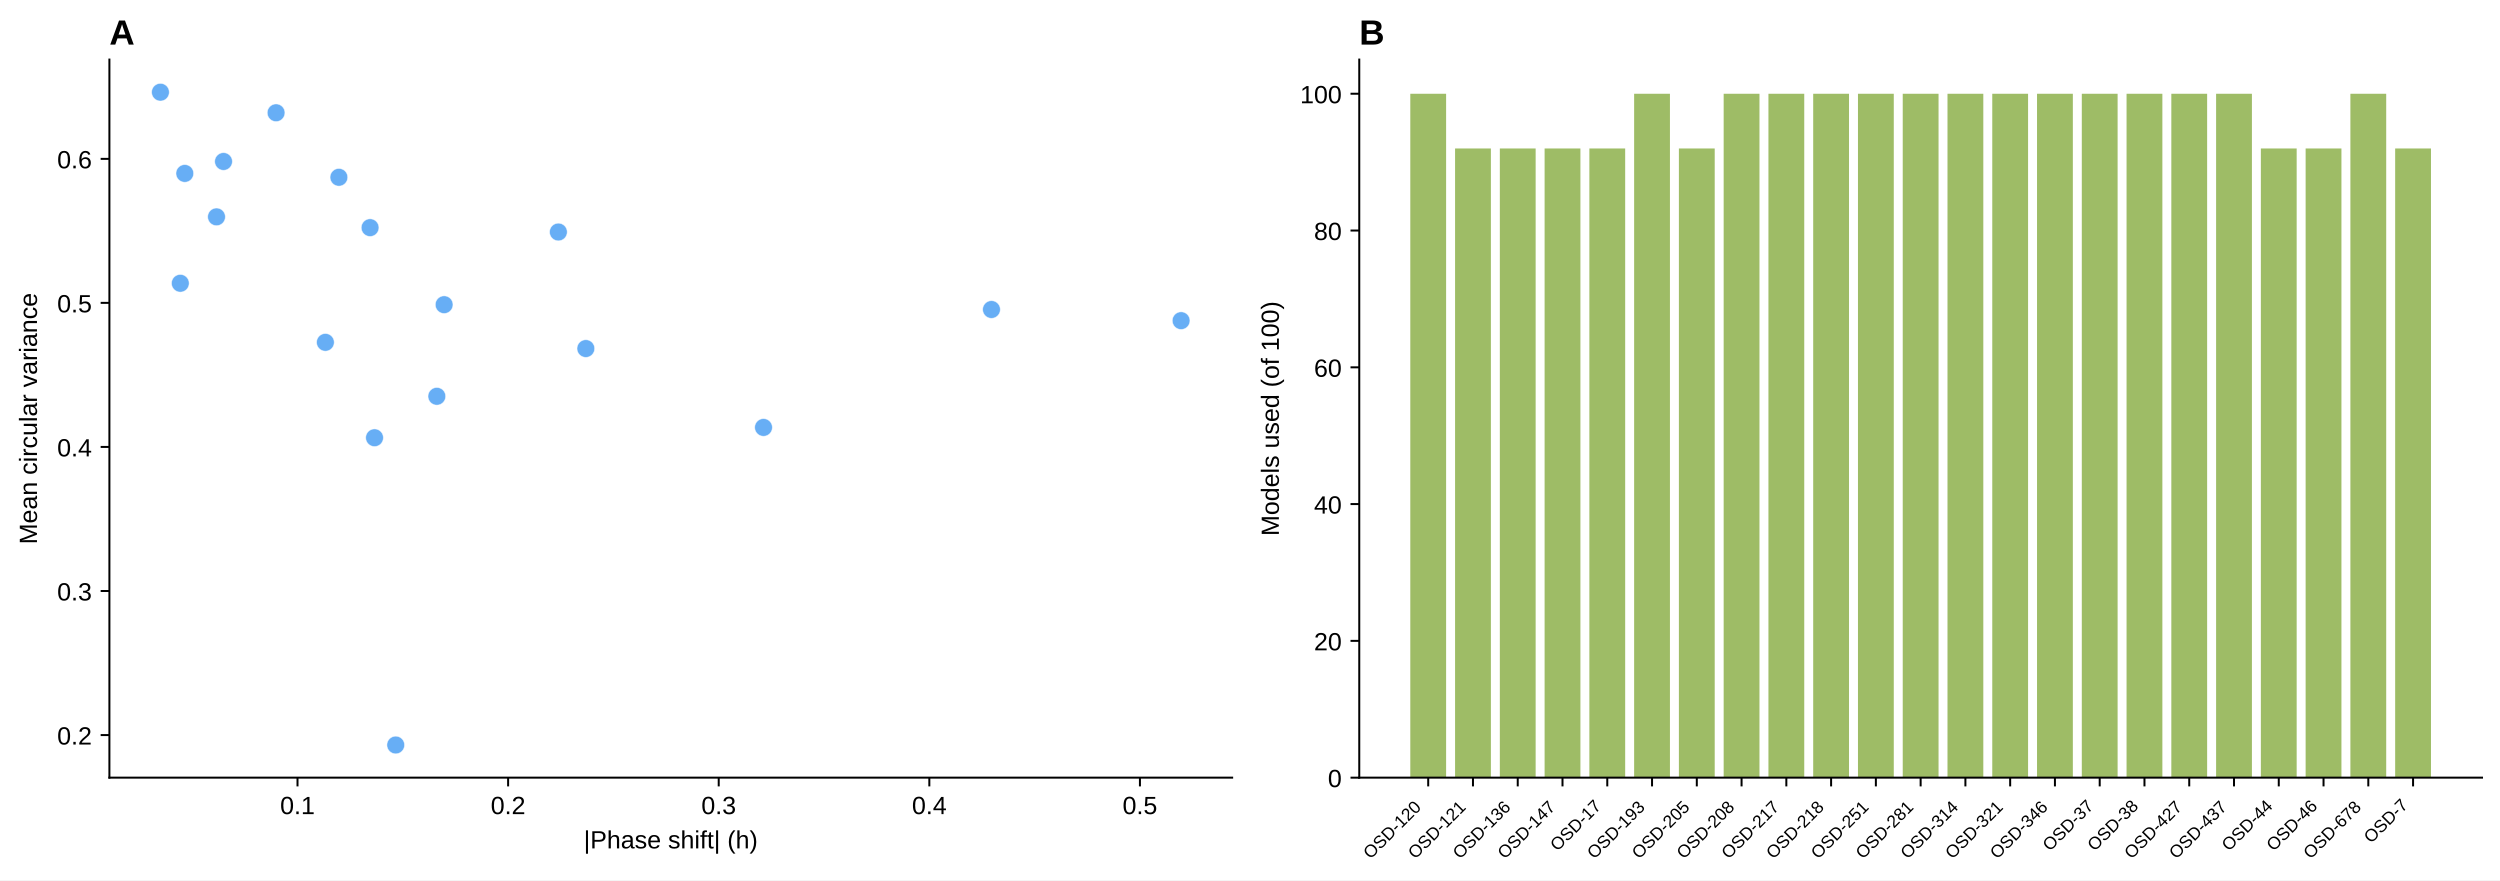
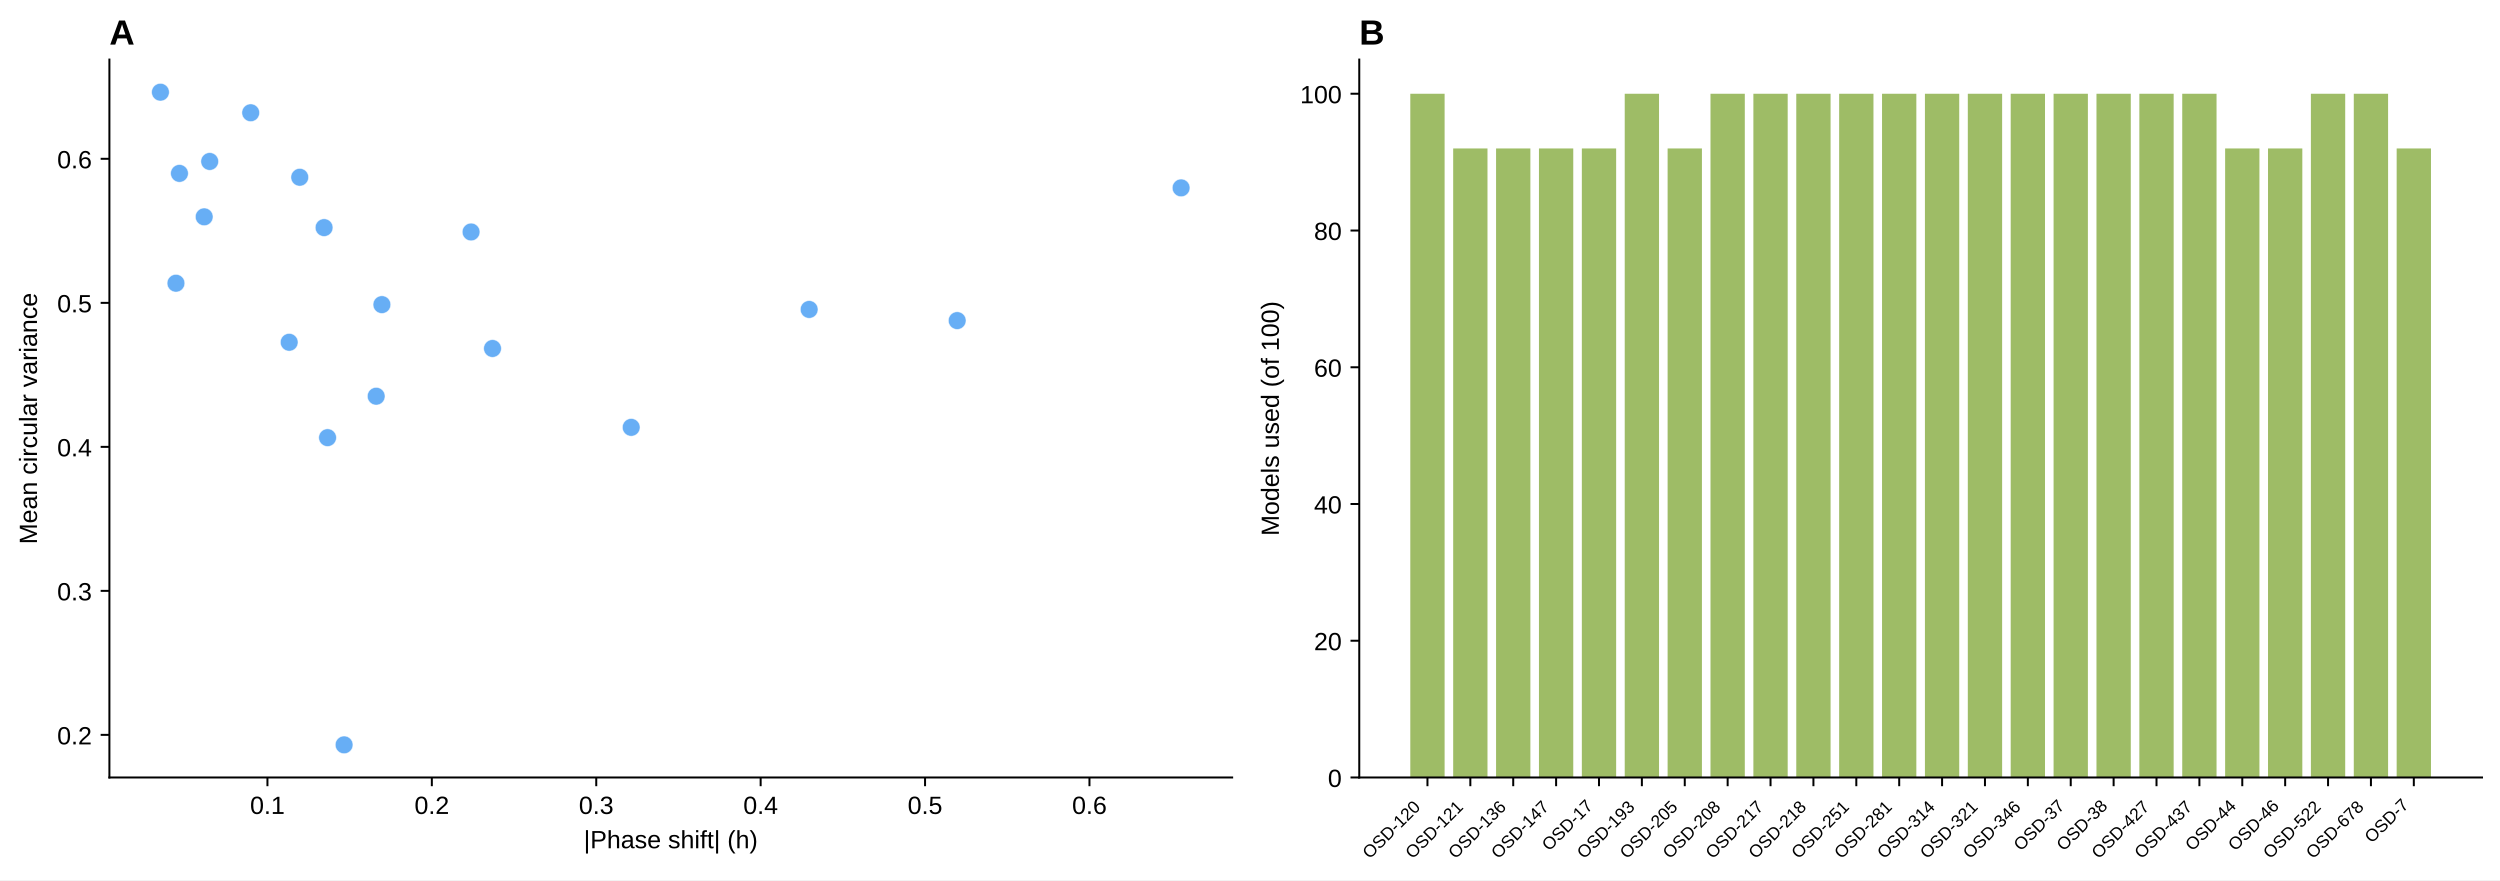
- <svg xmlns="http://www.w3.org/2000/svg" xmlns:xlink="http://www.w3.org/1999/xlink" width="1000.461pt" height="352.274pt" viewBox="0 0 1000.461 352.274" version="1.1">
+ <svg xmlns="http://www.w3.org/2000/svg" xmlns:xlink="http://www.w3.org/1999/xlink" width="1000.461pt" height="352.21pt" viewBox="0 0 1000.461 352.21" version="1.1">
  <defs>
    <style type="text/css">*{stroke-linejoin: round; stroke-linecap: butt}</style>
  </defs>
  <g id="figure_1">
    <g id="patch_1">
-       <path d="M 0 352.274  L 1000.461 352.274  L 1000.461 0  L 0 0  z " style="fill: #ffffff" />
+       <path d="M 0 352.21  L 1000.461 352.21  L 1000.461 0  L 0 0  z " style="fill: #ffffff" />
    </g>
    <g id="axes_1">
      <g id="patch_2">
-         <path d="M 43.781 311.2  L 493.086 311.2  L 493.086 23.838  L 43.781 23.838  z " style="fill: #ffffff" />
+         <path d="M 43.781 311.136  L 493.086 311.136  L 493.086 23.838  L 43.781 23.838  z " style="fill: #ffffff" />
      </g>
      <g id="PathCollection_1">
        <defs>
-           <path id="md7b1a65af0" d="M 0 3.536  C 0.938 3.536 1.837 3.163 2.5 2.5  C 3.163 1.837 3.536 0.938 3.536 0  C 3.536 -0.938 3.163 -1.837 2.5 -2.5  C 1.837 -3.163 0.938 -3.536 0 -3.536  C -0.938 -3.536 -1.837 -3.163 -2.5 -2.5  C -3.163 -1.837 -3.536 -0.938 -3.536 0  C -3.536 0.938 -3.163 1.837 -2.5 2.5  C -1.837 3.163 -0.938 3.536 0 3.536  z " style="stroke: #ffffff; stroke-opacity: 0.6; stroke-width: 0.3" />
+           <path id="me33149ddaf" d="M 0 3.536  C 0.938 3.536 1.837 3.163 2.5 2.5  C 3.163 1.837 3.536 0.938 3.536 0  C 3.536 -0.938 3.163 -1.837 2.5 -2.5  C 1.837 -3.163 0.938 -3.536 0 -3.536  C -0.938 -3.536 -1.837 -3.163 -2.5 -2.5  C -3.163 -1.837 -3.536 -0.938 -3.536 0  C -3.536 0.938 -3.163 1.837 -2.5 2.5  C -1.837 3.163 -0.938 3.536 0 3.536  z " style="stroke: #ffffff; stroke-opacity: 0.6; stroke-width: 0.3" />
        </defs>
-         <g clip-path="url(#p234e547ebf)">
-           <use xlink:href="#md7b1a65af0" x="148.101" y="91.098" style="fill: #0279ee; fill-opacity: 0.6; stroke: #ffffff; stroke-opacity: 0.6; stroke-width: 0.3" />
-           <use xlink:href="#md7b1a65af0" x="135.617" y="70.952" style="fill: #0279ee; fill-opacity: 0.6; stroke: #ffffff; stroke-opacity: 0.6; stroke-width: 0.3" />
-           <use xlink:href="#md7b1a65af0" x="89.455" y="64.622" style="fill: #0279ee; fill-opacity: 0.6; stroke: #ffffff; stroke-opacity: 0.6; stroke-width: 0.3" />
-           <use xlink:href="#md7b1a65af0" x="86.643" y="86.782" style="fill: #0279ee; fill-opacity: 0.6; stroke: #ffffff; stroke-opacity: 0.6; stroke-width: 0.3" />
-           <use xlink:href="#md7b1a65af0" x="234.442" y="139.486" style="fill: #0279ee; fill-opacity: 0.6; stroke: #ffffff; stroke-opacity: 0.6; stroke-width: 0.3" />
-           <use xlink:href="#md7b1a65af0" x="73.953" y="69.401" style="fill: #0279ee; fill-opacity: 0.6; stroke: #ffffff; stroke-opacity: 0.6; stroke-width: 0.3" />
-           <use xlink:href="#md7b1a65af0" x="305.549" y="171.054" style="fill: #0279ee; fill-opacity: 0.6; stroke: #ffffff; stroke-opacity: 0.6; stroke-width: 0.3" />
-           <use xlink:href="#md7b1a65af0" x="130.216" y="137.002" style="fill: #0279ee; fill-opacity: 0.6; stroke: #ffffff; stroke-opacity: 0.6; stroke-width: 0.3" />
-           <use xlink:href="#md7b1a65af0" x="177.739" y="121.926" style="fill: #0279ee; fill-opacity: 0.6; stroke: #ffffff; stroke-opacity: 0.6; stroke-width: 0.3" />
-           <use xlink:href="#md7b1a65af0" x="149.881" y="175.172" style="fill: #0279ee; fill-opacity: 0.6; stroke: #ffffff; stroke-opacity: 0.6; stroke-width: 0.3" />
-           <use xlink:href="#md7b1a65af0" x="396.775" y="123.859" style="fill: #0279ee; fill-opacity: 0.6; stroke: #ffffff; stroke-opacity: 0.6; stroke-width: 0.3" />
-           <use xlink:href="#md7b1a65af0" x="72.16" y="113.364" style="fill: #0279ee; fill-opacity: 0.6; stroke: #ffffff; stroke-opacity: 0.6; stroke-width: 0.3" />
-           <use xlink:href="#md7b1a65af0" x="472.663" y="128.32" style="fill: #0279ee; fill-opacity: 0.6; stroke: #ffffff; stroke-opacity: 0.6; stroke-width: 0.3" />
-           <use xlink:href="#md7b1a65af0" x="174.813" y="158.595" style="fill: #0279ee; fill-opacity: 0.6; stroke: #ffffff; stroke-opacity: 0.6; stroke-width: 0.3" />
-           <use xlink:href="#md7b1a65af0" x="158.364" y="298.138" style="fill: #0279ee; fill-opacity: 0.6; stroke: #ffffff; stroke-opacity: 0.6; stroke-width: 0.3" />
-           <use xlink:href="#md7b1a65af0" x="64.204" y="36.9" style="fill: #0279ee; fill-opacity: 0.6; stroke: #ffffff; stroke-opacity: 0.6; stroke-width: 0.3" />
-           <use xlink:href="#md7b1a65af0" x="223.454" y="92.847" style="fill: #0279ee; fill-opacity: 0.6; stroke: #ffffff; stroke-opacity: 0.6; stroke-width: 0.3" />
-           <use xlink:href="#md7b1a65af0" x="110.483" y="45.127" style="fill: #0279ee; fill-opacity: 0.6; stroke: #ffffff; stroke-opacity: 0.6; stroke-width: 0.3" />
+         <g clip-path="url(#pa01153c46f)">
+           <use xlink:href="#me33149ddaf" x="129.696" y="91.084" style="fill: #0279ee; fill-opacity: 0.6; stroke: #ffffff; stroke-opacity: 0.6; stroke-width: 0.3" />
+           <use xlink:href="#me33149ddaf" x="119.951" y="70.942" style="fill: #0279ee; fill-opacity: 0.6; stroke: #ffffff; stroke-opacity: 0.6; stroke-width: 0.3" />
+           <use xlink:href="#me33149ddaf" x="83.915" y="64.613" style="fill: #0279ee; fill-opacity: 0.6; stroke: #ffffff; stroke-opacity: 0.6; stroke-width: 0.3" />
+           <use xlink:href="#me33149ddaf" x="81.721" y="86.768" style="fill: #0279ee; fill-opacity: 0.6; stroke: #ffffff; stroke-opacity: 0.6; stroke-width: 0.3" />
+           <use xlink:href="#me33149ddaf" x="197.096" y="139.46" style="fill: #0279ee; fill-opacity: 0.6; stroke: #ffffff; stroke-opacity: 0.6; stroke-width: 0.3" />
+           <use xlink:href="#me33149ddaf" x="71.815" y="69.391" style="fill: #0279ee; fill-opacity: 0.6; stroke: #ffffff; stroke-opacity: 0.6; stroke-width: 0.3" />
+           <use xlink:href="#me33149ddaf" x="252.604" y="171.022" style="fill: #0279ee; fill-opacity: 0.6; stroke: #ffffff; stroke-opacity: 0.6; stroke-width: 0.3" />
+           <use xlink:href="#me33149ddaf" x="115.734" y="136.977" style="fill: #0279ee; fill-opacity: 0.6; stroke: #ffffff; stroke-opacity: 0.6; stroke-width: 0.3" />
+           <use xlink:href="#me33149ddaf" x="152.832" y="121.904" style="fill: #0279ee; fill-opacity: 0.6; stroke: #ffffff; stroke-opacity: 0.6; stroke-width: 0.3" />
+           <use xlink:href="#me33149ddaf" x="131.085" y="175.138" style="fill: #0279ee; fill-opacity: 0.6; stroke: #ffffff; stroke-opacity: 0.6; stroke-width: 0.3" />
+           <use xlink:href="#me33149ddaf" x="323.816" y="123.837" style="fill: #0279ee; fill-opacity: 0.6; stroke: #ffffff; stroke-opacity: 0.6; stroke-width: 0.3" />
+           <use xlink:href="#me33149ddaf" x="70.415" y="113.344" style="fill: #0279ee; fill-opacity: 0.6; stroke: #ffffff; stroke-opacity: 0.6; stroke-width: 0.3" />
+           <use xlink:href="#me33149ddaf" x="383.056" y="128.296" style="fill: #0279ee; fill-opacity: 0.6; stroke: #ffffff; stroke-opacity: 0.6; stroke-width: 0.3" />
+           <use xlink:href="#me33149ddaf" x="150.548" y="158.565" style="fill: #0279ee; fill-opacity: 0.6; stroke: #ffffff; stroke-opacity: 0.6; stroke-width: 0.3" />
+           <use xlink:href="#me33149ddaf" x="137.708" y="298.077" style="fill: #0279ee; fill-opacity: 0.6; stroke: #ffffff; stroke-opacity: 0.6; stroke-width: 0.3" />
+           <use xlink:href="#me33149ddaf" x="64.204" y="36.897" style="fill: #0279ee; fill-opacity: 0.6; stroke: #ffffff; stroke-opacity: 0.6; stroke-width: 0.3" />
+           <use xlink:href="#me33149ddaf" x="472.663" y="75.184" style="fill: #0279ee; fill-opacity: 0.6; stroke: #ffffff; stroke-opacity: 0.6; stroke-width: 0.3" />
+           <use xlink:href="#me33149ddaf" x="188.518" y="92.832" style="fill: #0279ee; fill-opacity: 0.6; stroke: #ffffff; stroke-opacity: 0.6; stroke-width: 0.3" />
+           <use xlink:href="#me33149ddaf" x="100.331" y="45.122" style="fill: #0279ee; fill-opacity: 0.6; stroke: #ffffff; stroke-opacity: 0.6; stroke-width: 0.3" />
        </g>
      </g>
      <g id="matplotlib.axis_1">
        <g id="xtick_1">
          <g id="line2d_1">
            <defs>
-               <path id="m887df6a118" d="M 0 0  L 0 3.5  " style="stroke: #000000; stroke-width: 0.8" />
+               <path id="m8ea38cbdc1" d="M 0 0  L 0 3.5  " style="stroke: #000000; stroke-width: 0.8" />
            </defs>
            <g>
-               <use xlink:href="#m887df6a118" x="119.058" y="311.2" style="stroke: #000000; stroke-width: 0.8" />
+               <use xlink:href="#m8ea38cbdc1" x="107.024" y="311.136" style="stroke: #000000; stroke-width: 0.8" />
            </g>
          </g>
          <g id="text_1">
-             <text style="font: 10px 'Liberation Sans', 'Arimo', 'DejaVu Sans'; text-anchor: middle" x="119.058" y="325.798" transform="rotate(-0 119.0582 325.7985)">0.1</text>
+             <text style="font: 10px 'Liberation Sans', 'Arimo', 'DejaVu Sans'; text-anchor: middle" x="107.024" y="325.735" transform="rotate(-0 107.0244 325.7349)">0.1</text>
          </g>
        </g>
        <g id="xtick_2">
          <g id="line2d_2">
            <g>
-               <use xlink:href="#m887df6a118" x="203.339" y="311.2" style="stroke: #000000; stroke-width: 0.8" />
+               <use xlink:href="#m8ea38cbdc1" x="172.816" y="311.136" style="stroke: #000000; stroke-width: 0.8" />
            </g>
          </g>
          <g id="text_2">
-             <text style="font: 10px 'Liberation Sans', 'Arimo', 'DejaVu Sans'; text-anchor: middle" x="203.339" y="325.798" transform="rotate(-0 203.3393 325.7985)">0.2</text>
+             <text style="font: 10px 'Liberation Sans', 'Arimo', 'DejaVu Sans'; text-anchor: middle" x="172.816" y="325.735" transform="rotate(-0 172.8161 325.7349)">0.2</text>
          </g>
        </g>
        <g id="xtick_3">
          <g id="line2d_3">
            <g>
-               <use xlink:href="#m887df6a118" x="287.62" y="311.2" style="stroke: #000000; stroke-width: 0.8" />
+               <use xlink:href="#m8ea38cbdc1" x="238.608" y="311.136" style="stroke: #000000; stroke-width: 0.8" />
            </g>
          </g>
          <g id="text_3">
-             <text style="font: 10px 'Liberation Sans', 'Arimo', 'DejaVu Sans'; text-anchor: middle" x="287.62" y="325.798" transform="rotate(-0 287.6204 325.7985)">0.3</text>
+             <text style="font: 10px 'Liberation Sans', 'Arimo', 'DejaVu Sans'; text-anchor: middle" x="238.608" y="325.735" transform="rotate(-0 238.6079 325.7349)">0.3</text>
          </g>
        </g>
        <g id="xtick_4">
          <g id="line2d_4">
            <g>
-               <use xlink:href="#m887df6a118" x="371.902" y="311.2" style="stroke: #000000; stroke-width: 0.8" />
+               <use xlink:href="#m8ea38cbdc1" x="304.4" y="311.136" style="stroke: #000000; stroke-width: 0.8" />
            </g>
          </g>
          <g id="text_4">
-             <text style="font: 10px 'Liberation Sans', 'Arimo', 'DejaVu Sans'; text-anchor: middle" x="371.902" y="325.798" transform="rotate(-0 371.9015 325.7985)">0.4</text>
+             <text style="font: 10px 'Liberation Sans', 'Arimo', 'DejaVu Sans'; text-anchor: middle" x="304.4" y="325.735" transform="rotate(-0 304.3996 325.7349)">0.4</text>
          </g>
        </g>
        <g id="xtick_5">
          <g id="line2d_5">
            <g>
-               <use xlink:href="#m887df6a118" x="456.183" y="311.2" style="stroke: #000000; stroke-width: 0.8" />
+               <use xlink:href="#m8ea38cbdc1" x="370.191" y="311.136" style="stroke: #000000; stroke-width: 0.8" />
            </g>
          </g>
          <g id="text_5">
-             <text style="font: 10px 'Liberation Sans', 'Arimo', 'DejaVu Sans'; text-anchor: middle" x="456.183" y="325.798" transform="rotate(-0 456.1827 325.7985)">0.5</text>
-           </g>
-         </g>
-         <g id="text_6">
-           <text style="font: 10px 'Liberation Sans', 'Arimo', 'DejaVu Sans'; text-anchor: middle" x="268.434" y="339.52" transform="rotate(-0 268.4337 339.5204)">|Phase shift| (h)</text>
+             <text style="font: 10px 'Liberation Sans', 'Arimo', 'DejaVu Sans'; text-anchor: middle" x="370.191" y="325.735" transform="rotate(-0 370.1913 325.7349)">0.5</text>
+           </g>
+         </g>
+         <g id="xtick_6">
+           <g id="line2d_6">
+             <g>
+               <use xlink:href="#m8ea38cbdc1" x="435.983" y="311.136" style="stroke: #000000; stroke-width: 0.8" />
+             </g>
+           </g>
+           <g id="text_6">
+             <text style="font: 10px 'Liberation Sans', 'Arimo', 'DejaVu Sans'; text-anchor: middle" x="435.983" y="325.735" transform="rotate(-0 435.983 325.7349)">0.6</text>
+           </g>
+         </g>
+         <g id="text_7">
+           <text style="font: 10px 'Liberation Sans', 'Arimo', 'DejaVu Sans'; text-anchor: middle" x="268.434" y="339.457" transform="rotate(-0 268.4337 339.4567)">|Phase shift| (h)</text>
        </g>
      </g>
      <g id="matplotlib.axis_2">
        <g id="ytick_1">
-           <g id="line2d_6">
+           <g id="line2d_7">
            <defs>
-               <path id="m82377a4f78" d="M 0 0  L -3.5 0  " style="stroke: #000000; stroke-width: 0.8" />
+               <path id="m430f293d11" d="M 0 0  L -3.5 0  " style="stroke: #000000; stroke-width: 0.8" />
            </defs>
            <g>
-               <use xlink:href="#m82377a4f78" x="43.781" y="294.154" style="stroke: #000000; stroke-width: 0.8" />
-             </g>
-           </g>
-           <g id="text_7">
-             <text style="font: 10px 'Liberation Sans', 'Arimo', 'DejaVu Sans'; text-anchor: end" x="36.781" y="297.953" transform="rotate(-0 36.78125 297.9528)">0.2</text>
+               <use xlink:href="#m430f293d11" x="43.781" y="294.094" style="stroke: #000000; stroke-width: 0.8" />
+             </g>
+           </g>
+           <g id="text_8">
+             <text style="font: 10px 'Liberation Sans', 'Arimo', 'DejaVu Sans'; text-anchor: end" x="36.781" y="297.893" transform="rotate(-0 36.78125 297.8929)">0.2</text>
          </g>
        </g>
        <g id="ytick_2">
-           <g id="line2d_7">
-             <g>
-               <use xlink:href="#m82377a4f78" x="43.781" y="236.506" style="stroke: #000000; stroke-width: 0.8" />
-             </g>
-           </g>
-           <g id="text_8">
-             <text style="font: 10px 'Liberation Sans', 'Arimo', 'DejaVu Sans'; text-anchor: end" x="36.781" y="240.305" transform="rotate(-0 36.78125 240.3055)">0.3</text>
+           <g id="line2d_8">
+             <g>
+               <use xlink:href="#m430f293d11" x="43.781" y="236.459" style="stroke: #000000; stroke-width: 0.8" />
+             </g>
+           </g>
+           <g id="text_9">
+             <text style="font: 10px 'Liberation Sans', 'Arimo', 'DejaVu Sans'; text-anchor: end" x="36.781" y="240.258" transform="rotate(-0 36.78125 240.2584)">0.3</text>
          </g>
        </g>
        <g id="ytick_3">
-           <g id="line2d_8">
-             <g>
-               <use xlink:href="#m82377a4f78" x="43.781" y="178.859" style="stroke: #000000; stroke-width: 0.8" />
-             </g>
-           </g>
-           <g id="text_9">
-             <text style="font: 10px 'Liberation Sans', 'Arimo', 'DejaVu Sans'; text-anchor: end" x="36.781" y="182.658" transform="rotate(-0 36.78125 182.6582)">0.4</text>
+           <g id="line2d_9">
+             <g>
+               <use xlink:href="#m430f293d11" x="43.781" y="178.825" style="stroke: #000000; stroke-width: 0.8" />
+             </g>
+           </g>
+           <g id="text_10">
+             <text style="font: 10px 'Liberation Sans', 'Arimo', 'DejaVu Sans'; text-anchor: end" x="36.781" y="182.624" transform="rotate(-0 36.78125 182.6239)">0.4</text>
          </g>
        </g>
        <g id="ytick_4">
-           <g id="line2d_9">
-             <g>
-               <use xlink:href="#m82377a4f78" x="43.781" y="121.212" style="stroke: #000000; stroke-width: 0.8" />
-             </g>
-           </g>
-           <g id="text_10">
-             <text style="font: 10px 'Liberation Sans', 'Arimo', 'DejaVu Sans'; text-anchor: end" x="36.781" y="125.011" transform="rotate(-0 36.78125 125.011)">0.5</text>
+           <g id="line2d_10">
+             <g>
+               <use xlink:href="#m430f293d11" x="43.781" y="121.19" style="stroke: #000000; stroke-width: 0.8" />
+             </g>
+           </g>
+           <g id="text_11">
+             <text style="font: 10px 'Liberation Sans', 'Arimo', 'DejaVu Sans'; text-anchor: end" x="36.781" y="124.989" transform="rotate(-0 36.78125 124.9894)">0.5</text>
          </g>
        </g>
        <g id="ytick_5">
-           <g id="line2d_10">
-             <g>
-               <use xlink:href="#m82377a4f78" x="43.781" y="63.564" style="stroke: #000000; stroke-width: 0.8" />
-             </g>
-           </g>
-           <g id="text_11">
-             <text style="font: 10px 'Liberation Sans', 'Arimo', 'DejaVu Sans'; text-anchor: end" x="36.781" y="67.364" transform="rotate(-0 36.78125 67.36371)">0.6</text>
-           </g>
-         </g>
-         <g id="text_12">
-           <text style="font: 10px 'Liberation Sans', 'Arimo', 'DejaVu Sans'; text-anchor: middle" x="14.798" y="167.519" transform="rotate(-90 14.79844 167.5189)">Mean circular variance</text>
+           <g id="line2d_11">
+             <g>
+               <use xlink:href="#m430f293d11" x="43.781" y="63.556" style="stroke: #000000; stroke-width: 0.8" />
+             </g>
+           </g>
+           <g id="text_12">
+             <text style="font: 10px 'Liberation Sans', 'Arimo', 'DejaVu Sans'; text-anchor: end" x="36.781" y="67.355" transform="rotate(-0 36.78125 67.35491)">0.6</text>
+           </g>
+         </g>
+         <g id="text_13">
+           <text style="font: 10px 'Liberation Sans', 'Arimo', 'DejaVu Sans'; text-anchor: middle" x="14.798" y="167.487" transform="rotate(-90 14.79844 167.4871)">Mean circular variance</text>
        </g>
      </g>
      <g id="patch_3">
-         <path d="M 43.781 311.2  L 43.781 23.838  " style="fill: none; stroke: #000000; stroke-width: 0.8; stroke-linejoin: miter; stroke-linecap: square" />
+         <path d="M 43.781 311.136  L 43.781 23.838  " style="fill: none; stroke: #000000; stroke-width: 0.8; stroke-linejoin: miter; stroke-linecap: square" />
      </g>
      <g id="patch_4">
-         <path d="M 43.781 311.2  L 493.086 311.2  " style="fill: none; stroke: #000000; stroke-width: 0.8; stroke-linejoin: miter; stroke-linecap: square" />
-       </g>
-       <g id="text_13">
+         <path d="M 43.781 311.136  L 493.086 311.136  " style="fill: none; stroke: #000000; stroke-width: 0.8; stroke-linejoin: miter; stroke-linecap: square" />
+       </g>
+       <g id="text_14">
        <text style="font: 700 14px 'Liberation Sans', 'Arimo', 'DejaVu Sans'; text-anchor: start" x="43.781" y="17.838" transform="rotate(-0 43.78125 17.83781)">A</text>
      </g>
    </g>
    <g id="axes_2">
      <g id="patch_5">
-         <path d="M 543.956 311.2  L 993.261 311.2  L 993.261 23.838  L 543.956 23.838  z " style="fill: #ffffff" />
+         <path d="M 543.956 311.136  L 993.261 311.136  L 993.261 23.838  L 543.956 23.838  z " style="fill: #ffffff" />
      </g>
      <g id="patch_6">
-         <path d="M 564.379 311.2  L 578.711 311.2  L 578.711 37.522  L 564.379 37.522  z " clip-path="url(#pc5f1b963c1)" style="fill: #75a025; opacity: 0.7" />
+         <path d="M 564.379 311.136  L 578.109 311.136  L 578.109 37.519  L 564.379 37.519  z " clip-path="url(#p575eff04cb)" style="fill: #75a025; opacity: 0.7" />
      </g>
      <g id="patch_7">
-         <path d="M 582.294 311.2  L 596.626 311.2  L 596.626 59.416  L 582.294 59.416  z " clip-path="url(#pc5f1b963c1)" style="fill: #75a025; opacity: 0.7" />
+         <path d="M 581.541 311.136  L 595.271 311.136  L 595.271 59.408  L 581.541 59.408  z " clip-path="url(#p575eff04cb)" style="fill: #75a025; opacity: 0.7" />
      </g>
      <g id="patch_8">
-         <path d="M 600.209 311.2  L 614.541 311.2  L 614.541 59.416  L 600.209 59.416  z " clip-path="url(#pc5f1b963c1)" style="fill: #75a025; opacity: 0.7" />
+         <path d="M 598.703 311.136  L 612.433 311.136  L 612.433 59.408  L 598.703 59.408  z " clip-path="url(#p575eff04cb)" style="fill: #75a025; opacity: 0.7" />
      </g>
      <g id="patch_9">
-         <path d="M 618.124 311.2  L 632.456 311.2  L 632.456 59.416  L 618.124 59.416  z " clip-path="url(#pc5f1b963c1)" style="fill: #75a025; opacity: 0.7" />
+         <path d="M 615.866 311.136  L 629.595 311.136  L 629.595 59.408  L 615.866 59.408  z " clip-path="url(#p575eff04cb)" style="fill: #75a025; opacity: 0.7" />
      </g>
      <g id="patch_10">
-         <path d="M 636.039 311.2  L 650.371 311.2  L 650.371 59.416  L 636.039 59.416  z " clip-path="url(#pc5f1b963c1)" style="fill: #75a025; opacity: 0.7" />
+         <path d="M 633.028 311.136  L 646.758 311.136  L 646.758 59.408  L 633.028 59.408  z " clip-path="url(#p575eff04cb)" style="fill: #75a025; opacity: 0.7" />
      </g>
      <g id="patch_11">
-         <path d="M 653.954 311.2  L 668.285 311.2  L 668.285 37.522  L 653.954 37.522  z " clip-path="url(#pc5f1b963c1)" style="fill: #75a025; opacity: 0.7" />
+         <path d="M 650.19 311.136  L 663.92 311.136  L 663.92 37.519  L 650.19 37.519  z " clip-path="url(#p575eff04cb)" style="fill: #75a025; opacity: 0.7" />
      </g>
      <g id="patch_12">
-         <path d="M 671.868 311.2  L 686.2 311.2  L 686.2 59.416  L 671.868 59.416  z " clip-path="url(#pc5f1b963c1)" style="fill: #75a025; opacity: 0.7" />
+         <path d="M 667.352 311.136  L 681.082 311.136  L 681.082 59.408  L 667.352 59.408  z " clip-path="url(#p575eff04cb)" style="fill: #75a025; opacity: 0.7" />
      </g>
      <g id="patch_13">
-         <path d="M 689.783 311.2  L 704.115 311.2  L 704.115 37.522  L 689.783 37.522  z " clip-path="url(#pc5f1b963c1)" style="fill: #75a025; opacity: 0.7" />
+         <path d="M 684.514 311.136  L 698.244 311.136  L 698.244 37.519  L 684.514 37.519  z " clip-path="url(#p575eff04cb)" style="fill: #75a025; opacity: 0.7" />
      </g>
      <g id="patch_14">
-         <path d="M 707.698 311.2  L 722.03 311.2  L 722.03 37.522  L 707.698 37.522  z " clip-path="url(#pc5f1b963c1)" style="fill: #75a025; opacity: 0.7" />
+         <path d="M 701.676 311.136  L 715.406 311.136  L 715.406 37.519  L 701.676 37.519  z " clip-path="url(#p575eff04cb)" style="fill: #75a025; opacity: 0.7" />
      </g>
      <g id="patch_15">
-         <path d="M 725.613 311.2  L 739.945 311.2  L 739.945 37.522  L 725.613 37.522  z " clip-path="url(#pc5f1b963c1)" style="fill: #75a025; opacity: 0.7" />
+         <path d="M 718.839 311.136  L 732.568 311.136  L 732.568 37.519  L 718.839 37.519  z " clip-path="url(#p575eff04cb)" style="fill: #75a025; opacity: 0.7" />
      </g>
      <g id="patch_16">
-         <path d="M 743.528 311.2  L 757.86 311.2  L 757.86 37.522  L 743.528 37.522  z " clip-path="url(#pc5f1b963c1)" style="fill: #75a025; opacity: 0.7" />
+         <path d="M 736.001 311.136  L 749.73 311.136  L 749.73 37.519  L 736.001 37.519  z " clip-path="url(#p575eff04cb)" style="fill: #75a025; opacity: 0.7" />
      </g>
      <g id="patch_17">
-         <path d="M 761.443 311.2  L 775.775 311.2  L 775.775 37.522  L 761.443 37.522  z " clip-path="url(#pc5f1b963c1)" style="fill: #75a025; opacity: 0.7" />
+         <path d="M 753.163 311.136  L 766.893 311.136  L 766.893 37.519  L 753.163 37.519  z " clip-path="url(#p575eff04cb)" style="fill: #75a025; opacity: 0.7" />
      </g>
      <g id="patch_18">
-         <path d="M 779.358 311.2  L 793.69 311.2  L 793.69 37.522  L 779.358 37.522  z " clip-path="url(#pc5f1b963c1)" style="fill: #75a025; opacity: 0.7" />
+         <path d="M 770.325 311.136  L 784.055 311.136  L 784.055 37.519  L 770.325 37.519  z " clip-path="url(#p575eff04cb)" style="fill: #75a025; opacity: 0.7" />
      </g>
      <g id="patch_19">
-         <path d="M 797.273 311.2  L 811.604 311.2  L 811.604 37.522  L 797.273 37.522  z " clip-path="url(#pc5f1b963c1)" style="fill: #75a025; opacity: 0.7" />
+         <path d="M 787.487 311.136  L 801.217 311.136  L 801.217 37.519  L 787.487 37.519  z " clip-path="url(#p575eff04cb)" style="fill: #75a025; opacity: 0.7" />
      </g>
      <g id="patch_20">
-         <path d="M 815.187 311.2  L 829.519 311.2  L 829.519 37.522  L 815.187 37.522  z " clip-path="url(#pc5f1b963c1)" style="fill: #75a025; opacity: 0.7" />
+         <path d="M 804.649 311.136  L 818.379 311.136  L 818.379 37.519  L 804.649 37.519  z " clip-path="url(#p575eff04cb)" style="fill: #75a025; opacity: 0.7" />
      </g>
      <g id="patch_21">
-         <path d="M 833.102 311.2  L 847.434 311.2  L 847.434 37.522  L 833.102 37.522  z " clip-path="url(#pc5f1b963c1)" style="fill: #75a025; opacity: 0.7" />
+         <path d="M 821.811 311.136  L 835.541 311.136  L 835.541 37.519  L 821.811 37.519  z " clip-path="url(#p575eff04cb)" style="fill: #75a025; opacity: 0.7" />
      </g>
      <g id="patch_22">
-         <path d="M 851.017 311.2  L 865.349 311.2  L 865.349 37.522  L 851.017 37.522  z " clip-path="url(#pc5f1b963c1)" style="fill: #75a025; opacity: 0.7" />
+         <path d="M 838.974 311.136  L 852.703 311.136  L 852.703 37.519  L 838.974 37.519  z " clip-path="url(#p575eff04cb)" style="fill: #75a025; opacity: 0.7" />
      </g>
      <g id="patch_23">
-         <path d="M 868.932 311.2  L 883.264 311.2  L 883.264 37.522  L 868.932 37.522  z " clip-path="url(#pc5f1b963c1)" style="fill: #75a025; opacity: 0.7" />
+         <path d="M 856.136 311.136  L 869.865 311.136  L 869.865 37.519  L 856.136 37.519  z " clip-path="url(#p575eff04cb)" style="fill: #75a025; opacity: 0.7" />
      </g>
      <g id="patch_24">
-         <path d="M 886.847 311.2  L 901.179 311.2  L 901.179 37.522  L 886.847 37.522  z " clip-path="url(#pc5f1b963c1)" style="fill: #75a025; opacity: 0.7" />
+         <path d="M 873.298 311.136  L 887.028 311.136  L 887.028 37.519  L 873.298 37.519  z " clip-path="url(#p575eff04cb)" style="fill: #75a025; opacity: 0.7" />
      </g>
      <g id="patch_25">
-         <path d="M 904.762 311.2  L 919.094 311.2  L 919.094 59.416  L 904.762 59.416  z " clip-path="url(#pc5f1b963c1)" style="fill: #75a025; opacity: 0.7" />
+         <path d="M 890.46 311.136  L 904.19 311.136  L 904.19 59.408  L 890.46 59.408  z " clip-path="url(#p575eff04cb)" style="fill: #75a025; opacity: 0.7" />
      </g>
      <g id="patch_26">
-         <path d="M 922.677 311.2  L 937.009 311.2  L 937.009 59.416  L 922.677 59.416  z " clip-path="url(#pc5f1b963c1)" style="fill: #75a025; opacity: 0.7" />
+         <path d="M 907.622 311.136  L 921.352 311.136  L 921.352 59.408  L 907.622 59.408  z " clip-path="url(#p575eff04cb)" style="fill: #75a025; opacity: 0.7" />
      </g>
      <g id="patch_27">
-         <path d="M 940.592 311.2  L 954.923 311.2  L 954.923 37.522  L 940.592 37.522  z " clip-path="url(#pc5f1b963c1)" style="fill: #75a025; opacity: 0.7" />
+         <path d="M 924.784 311.136  L 938.514 311.136  L 938.514 37.519  L 924.784 37.519  z " clip-path="url(#p575eff04cb)" style="fill: #75a025; opacity: 0.7" />
      </g>
      <g id="patch_28">
-         <path d="M 958.506 311.2  L 972.838 311.2  L 972.838 59.416  L 958.506 59.416  z " clip-path="url(#pc5f1b963c1)" style="fill: #75a025; opacity: 0.7" />
+         <path d="M 941.946 311.136  L 955.676 311.136  L 955.676 37.519  L 941.946 37.519  z " clip-path="url(#p575eff04cb)" style="fill: #75a025; opacity: 0.7" />
+       </g>
+       <g id="patch_29">
+         <path d="M 959.109 311.136  L 972.838 311.136  L 972.838 59.408  L 959.109 59.408  z " clip-path="url(#p575eff04cb)" style="fill: #75a025; opacity: 0.7" />
      </g>
      <g id="matplotlib.axis_3">
-         <g id="xtick_6">
-           <g id="line2d_11">
-             <g>
-               <use xlink:href="#m887df6a118" x="571.545" y="311.2" style="stroke: #000000; stroke-width: 0.8" />
-             </g>
-           </g>
-           <g id="text_14">
-             <text style="font: 7px 'Liberation Sans', 'Arimo', 'DejaVu Sans'" transform="translate(548.4322 344.0447) rotate(-45)">OSD-120</text>
-           </g>
-         </g>
        <g id="xtick_7">
          <g id="line2d_12">
            <g>
-               <use xlink:href="#m887df6a118" x="589.46" y="311.2" style="stroke: #000000; stroke-width: 0.8" />
+               <use xlink:href="#m8ea38cbdc1" x="571.244" y="311.136" style="stroke: #000000; stroke-width: 0.8" />
            </g>
          </g>
          <g id="text_15">
-             <text style="font: 7px 'Liberation Sans', 'Arimo', 'DejaVu Sans'" transform="translate(566.347 344.0447) rotate(-45)">OSD-121</text>
+             <text style="font: 7px 'Liberation Sans', 'Arimo', 'DejaVu Sans'" transform="translate(548.1311 343.9811) rotate(-45)">OSD-120</text>
          </g>
        </g>
        <g id="xtick_8">
          <g id="line2d_13">
            <g>
-               <use xlink:href="#m887df6a118" x="607.375" y="311.2" style="stroke: #000000; stroke-width: 0.8" />
+               <use xlink:href="#m8ea38cbdc1" x="588.406" y="311.136" style="stroke: #000000; stroke-width: 0.8" />
            </g>
          </g>
          <g id="text_16">
-             <text style="font: 7px 'Liberation Sans', 'Arimo', 'DejaVu Sans'" transform="translate(584.2619 344.0447) rotate(-45)">OSD-136</text>
+             <text style="font: 7px 'Liberation Sans', 'Arimo', 'DejaVu Sans'" transform="translate(565.2932 343.9811) rotate(-45)">OSD-121</text>
          </g>
        </g>
        <g id="xtick_9">
          <g id="line2d_14">
            <g>
-               <use xlink:href="#m887df6a118" x="625.29" y="311.2" style="stroke: #000000; stroke-width: 0.8" />
+               <use xlink:href="#m8ea38cbdc1" x="605.568" y="311.136" style="stroke: #000000; stroke-width: 0.8" />
            </g>
          </g>
          <g id="text_17">
-             <text style="font: 7px 'Liberation Sans', 'Arimo', 'DejaVu Sans'" transform="translate(602.1768 344.0447) rotate(-45)">OSD-147</text>
+             <text style="font: 7px 'Liberation Sans', 'Arimo', 'DejaVu Sans'" transform="translate(582.4554 343.9811) rotate(-45)">OSD-136</text>
          </g>
        </g>
        <g id="xtick_10">
          <g id="line2d_15">
            <g>
-               <use xlink:href="#m887df6a118" x="643.205" y="311.2" style="stroke: #000000; stroke-width: 0.8" />
+               <use xlink:href="#m8ea38cbdc1" x="622.731" y="311.136" style="stroke: #000000; stroke-width: 0.8" />
            </g>
          </g>
          <g id="text_18">
-             <text style="font: 7px 'Liberation Sans', 'Arimo', 'DejaVu Sans'" transform="translate(623.2409 340.8954) rotate(-45)">OSD-17</text>
+             <text style="font: 7px 'Liberation Sans', 'Arimo', 'DejaVu Sans'" transform="translate(599.6175 343.9811) rotate(-45)">OSD-147</text>
          </g>
        </g>
        <g id="xtick_11">
          <g id="line2d_16">
            <g>
-               <use xlink:href="#m887df6a118" x="661.12" y="311.2" style="stroke: #000000; stroke-width: 0.8" />
+               <use xlink:href="#m8ea38cbdc1" x="639.893" y="311.136" style="stroke: #000000; stroke-width: 0.8" />
            </g>
          </g>
          <g id="text_19">
-             <text style="font: 7px 'Liberation Sans', 'Arimo', 'DejaVu Sans'" transform="translate(638.0065 344.0447) rotate(-45)">OSD-193</text>
+             <text style="font: 7px 'Liberation Sans', 'Arimo', 'DejaVu Sans'" transform="translate(619.9289 340.8318) rotate(-45)">OSD-17</text>
          </g>
        </g>
        <g id="xtick_12">
          <g id="line2d_17">
            <g>
-               <use xlink:href="#m887df6a118" x="679.034" y="311.2" style="stroke: #000000; stroke-width: 0.8" />
+               <use xlink:href="#m8ea38cbdc1" x="657.055" y="311.136" style="stroke: #000000; stroke-width: 0.8" />
            </g>
          </g>
          <g id="text_20">
-             <text style="font: 7px 'Liberation Sans', 'Arimo', 'DejaVu Sans'" transform="translate(655.9214 344.0447) rotate(-45)">OSD-205</text>
+             <text style="font: 7px 'Liberation Sans', 'Arimo', 'DejaVu Sans'" transform="translate(633.9418 343.9811) rotate(-45)">OSD-193</text>
          </g>
        </g>
        <g id="xtick_13">
          <g id="line2d_18">
            <g>
-               <use xlink:href="#m887df6a118" x="696.949" y="311.2" style="stroke: #000000; stroke-width: 0.8" />
+               <use xlink:href="#m8ea38cbdc1" x="674.217" y="311.136" style="stroke: #000000; stroke-width: 0.8" />
            </g>
          </g>
          <g id="text_21">
-             <text style="font: 7px 'Liberation Sans', 'Arimo', 'DejaVu Sans'" transform="translate(673.8363 344.0447) rotate(-45)">OSD-208</text>
+             <text style="font: 7px 'Liberation Sans', 'Arimo', 'DejaVu Sans'" transform="translate(651.1039 343.9811) rotate(-45)">OSD-205</text>
          </g>
        </g>
        <g id="xtick_14">
          <g id="line2d_19">
            <g>
-               <use xlink:href="#m887df6a118" x="714.864" y="311.2" style="stroke: #000000; stroke-width: 0.8" />
+               <use xlink:href="#m8ea38cbdc1" x="691.379" y="311.136" style="stroke: #000000; stroke-width: 0.8" />
            </g>
          </g>
          <g id="text_22">
-             <text style="font: 7px 'Liberation Sans', 'Arimo', 'DejaVu Sans'" transform="translate(691.7511 344.0447) rotate(-45)">OSD-217</text>
+             <text style="font: 7px 'Liberation Sans', 'Arimo', 'DejaVu Sans'" transform="translate(668.2661 343.9811) rotate(-45)">OSD-208</text>
          </g>
        </g>
        <g id="xtick_15">
          <g id="line2d_20">
            <g>
-               <use xlink:href="#m887df6a118" x="732.779" y="311.2" style="stroke: #000000; stroke-width: 0.8" />
+               <use xlink:href="#m8ea38cbdc1" x="708.541" y="311.136" style="stroke: #000000; stroke-width: 0.8" />
            </g>
          </g>
          <g id="text_23">
-             <text style="font: 7px 'Liberation Sans', 'Arimo', 'DejaVu Sans'" transform="translate(709.666 344.0447) rotate(-45)">OSD-218</text>
+             <text style="font: 7px 'Liberation Sans', 'Arimo', 'DejaVu Sans'" transform="translate(685.4282 343.9811) rotate(-45)">OSD-217</text>
          </g>
        </g>
        <g id="xtick_16">
          <g id="line2d_21">
            <g>
-               <use xlink:href="#m887df6a118" x="750.694" y="311.2" style="stroke: #000000; stroke-width: 0.8" />
+               <use xlink:href="#m8ea38cbdc1" x="725.703" y="311.136" style="stroke: #000000; stroke-width: 0.8" />
            </g>
          </g>
          <g id="text_24">
-             <text style="font: 7px 'Liberation Sans', 'Arimo', 'DejaVu Sans'" transform="translate(727.5809 344.0447) rotate(-45)">OSD-251</text>
+             <text style="font: 7px 'Liberation Sans', 'Arimo', 'DejaVu Sans'" transform="translate(702.5904 343.9811) rotate(-45)">OSD-218</text>
          </g>
        </g>
        <g id="xtick_17">
          <g id="line2d_22">
            <g>
-               <use xlink:href="#m887df6a118" x="768.609" y="311.2" style="stroke: #000000; stroke-width: 0.8" />
+               <use xlink:href="#m8ea38cbdc1" x="742.866" y="311.136" style="stroke: #000000; stroke-width: 0.8" />
            </g>
          </g>
          <g id="text_25">
-             <text style="font: 7px 'Liberation Sans', 'Arimo', 'DejaVu Sans'" transform="translate(745.4958 344.0447) rotate(-45)">OSD-281</text>
+             <text style="font: 7px 'Liberation Sans', 'Arimo', 'DejaVu Sans'" transform="translate(719.7525 343.9811) rotate(-45)">OSD-251</text>
          </g>
        </g>
        <g id="xtick_18">
          <g id="line2d_23">
            <g>
-               <use xlink:href="#m887df6a118" x="786.524" y="311.2" style="stroke: #000000; stroke-width: 0.8" />
+               <use xlink:href="#m8ea38cbdc1" x="760.028" y="311.136" style="stroke: #000000; stroke-width: 0.8" />
            </g>
          </g>
          <g id="text_26">
-             <text style="font: 7px 'Liberation Sans', 'Arimo', 'DejaVu Sans'" transform="translate(763.4106 344.0447) rotate(-45)">OSD-314</text>
+             <text style="font: 7px 'Liberation Sans', 'Arimo', 'DejaVu Sans'" transform="translate(736.9147 343.9811) rotate(-45)">OSD-281</text>
          </g>
        </g>
        <g id="xtick_19">
          <g id="line2d_24">
            <g>
-               <use xlink:href="#m887df6a118" x="804.438" y="311.2" style="stroke: #000000; stroke-width: 0.8" />
+               <use xlink:href="#m8ea38cbdc1" x="777.19" y="311.136" style="stroke: #000000; stroke-width: 0.8" />
            </g>
          </g>
          <g id="text_27">
-             <text style="font: 7px 'Liberation Sans', 'Arimo', 'DejaVu Sans'" transform="translate(781.3255 344.0447) rotate(-45)">OSD-321</text>
+             <text style="font: 7px 'Liberation Sans', 'Arimo', 'DejaVu Sans'" transform="translate(754.0768 343.9811) rotate(-45)">OSD-314</text>
          </g>
        </g>
        <g id="xtick_20">
          <g id="line2d_25">
            <g>
-               <use xlink:href="#m887df6a118" x="822.353" y="311.2" style="stroke: #000000; stroke-width: 0.8" />
+               <use xlink:href="#m8ea38cbdc1" x="794.352" y="311.136" style="stroke: #000000; stroke-width: 0.8" />
            </g>
          </g>
          <g id="text_28">
-             <text style="font: 7px 'Liberation Sans', 'Arimo', 'DejaVu Sans'" transform="translate(799.2404 344.0447) rotate(-45)">OSD-346</text>
+             <text style="font: 7px 'Liberation Sans', 'Arimo', 'DejaVu Sans'" transform="translate(771.239 343.9811) rotate(-45)">OSD-321</text>
          </g>
        </g>
        <g id="xtick_21">
          <g id="line2d_26">
            <g>
-               <use xlink:href="#m887df6a118" x="840.268" y="311.2" style="stroke: #000000; stroke-width: 0.8" />
+               <use xlink:href="#m8ea38cbdc1" x="811.514" y="311.136" style="stroke: #000000; stroke-width: 0.8" />
            </g>
          </g>
          <g id="text_29">
-             <text style="font: 7px 'Liberation Sans', 'Arimo', 'DejaVu Sans'" transform="translate(820.3045 340.8954) rotate(-45)">OSD-37</text>
+             <text style="font: 7px 'Liberation Sans', 'Arimo', 'DejaVu Sans'" transform="translate(788.4011 343.9811) rotate(-45)">OSD-346</text>
          </g>
        </g>
        <g id="xtick_22">
          <g id="line2d_27">
            <g>
-               <use xlink:href="#m887df6a118" x="858.183" y="311.2" style="stroke: #000000; stroke-width: 0.8" />
+               <use xlink:href="#m8ea38cbdc1" x="828.676" y="311.136" style="stroke: #000000; stroke-width: 0.8" />
            </g>
          </g>
          <g id="text_30">
-             <text style="font: 7px 'Liberation Sans', 'Arimo', 'DejaVu Sans'" transform="translate(838.2194 340.8954) rotate(-45)">OSD-38</text>
+             <text style="font: 7px 'Liberation Sans', 'Arimo', 'DejaVu Sans'" transform="translate(808.7125 340.8318) rotate(-45)">OSD-37</text>
          </g>
        </g>
        <g id="xtick_23">
          <g id="line2d_28">
            <g>
-               <use xlink:href="#m887df6a118" x="876.098" y="311.2" style="stroke: #000000; stroke-width: 0.8" />
+               <use xlink:href="#m8ea38cbdc1" x="845.838" y="311.136" style="stroke: #000000; stroke-width: 0.8" />
            </g>
          </g>
          <g id="text_31">
-             <text style="font: 7px 'Liberation Sans', 'Arimo', 'DejaVu Sans'" transform="translate(852.985 344.0447) rotate(-45)">OSD-427</text>
+             <text style="font: 7px 'Liberation Sans', 'Arimo', 'DejaVu Sans'" transform="translate(825.8747 340.8318) rotate(-45)">OSD-38</text>
          </g>
        </g>
        <g id="xtick_24">
          <g id="line2d_29">
            <g>
-               <use xlink:href="#m887df6a118" x="894.013" y="311.2" style="stroke: #000000; stroke-width: 0.8" />
+               <use xlink:href="#m8ea38cbdc1" x="863.001" y="311.136" style="stroke: #000000; stroke-width: 0.8" />
            </g>
          </g>
          <g id="text_32">
-             <text style="font: 7px 'Liberation Sans', 'Arimo', 'DejaVu Sans'" transform="translate(870.8999 344.0447) rotate(-45)">OSD-437</text>
+             <text style="font: 7px 'Liberation Sans', 'Arimo', 'DejaVu Sans'" transform="translate(839.8876 343.9811) rotate(-45)">OSD-427</text>
          </g>
        </g>
        <g id="xtick_25">
          <g id="line2d_30">
            <g>
-               <use xlink:href="#m887df6a118" x="911.928" y="311.2" style="stroke: #000000; stroke-width: 0.8" />
+               <use xlink:href="#m8ea38cbdc1" x="880.163" y="311.136" style="stroke: #000000; stroke-width: 0.8" />
            </g>
          </g>
          <g id="text_33">
-             <text style="font: 7px 'Liberation Sans', 'Arimo', 'DejaVu Sans'" transform="translate(891.964 340.8954) rotate(-45)">OSD-44</text>
+             <text style="font: 7px 'Liberation Sans', 'Arimo', 'DejaVu Sans'" transform="translate(857.0497 343.9811) rotate(-45)">OSD-437</text>
          </g>
        </g>
        <g id="xtick_26">
          <g id="line2d_31">
            <g>
-               <use xlink:href="#m887df6a118" x="929.843" y="311.2" style="stroke: #000000; stroke-width: 0.8" />
+               <use xlink:href="#m8ea38cbdc1" x="897.325" y="311.136" style="stroke: #000000; stroke-width: 0.8" />
            </g>
          </g>
          <g id="text_34">
-             <text style="font: 7px 'Liberation Sans', 'Arimo', 'DejaVu Sans'" transform="translate(909.8789 340.8954) rotate(-45)">OSD-46</text>
+             <text style="font: 7px 'Liberation Sans', 'Arimo', 'DejaVu Sans'" transform="translate(877.3611 340.8318) rotate(-45)">OSD-44</text>
          </g>
        </g>
        <g id="xtick_27">
          <g id="line2d_32">
            <g>
-               <use xlink:href="#m887df6a118" x="947.757" y="311.2" style="stroke: #000000; stroke-width: 0.8" />
+               <use xlink:href="#m8ea38cbdc1" x="914.487" y="311.136" style="stroke: #000000; stroke-width: 0.8" />
            </g>
          </g>
          <g id="text_35">
-             <text style="font: 7px 'Liberation Sans', 'Arimo', 'DejaVu Sans'" transform="translate(924.6445 344.0447) rotate(-45)">OSD-678</text>
+             <text style="font: 7px 'Liberation Sans', 'Arimo', 'DejaVu Sans'" transform="translate(894.5233 340.8318) rotate(-45)">OSD-46</text>
          </g>
        </g>
        <g id="xtick_28">
          <g id="line2d_33">
            <g>
-               <use xlink:href="#m887df6a118" x="965.672" y="311.2" style="stroke: #000000; stroke-width: 0.8" />
+               <use xlink:href="#m8ea38cbdc1" x="931.649" y="311.136" style="stroke: #000000; stroke-width: 0.8" />
            </g>
          </g>
          <g id="text_36">
-             <text style="font: 7px 'Liberation Sans', 'Arimo', 'DejaVu Sans'" transform="translate(948.8579 337.7461) rotate(-45)">OSD-7</text>
+             <text style="font: 7px 'Liberation Sans', 'Arimo', 'DejaVu Sans'" transform="translate(908.5361 343.9811) rotate(-45)">OSD-522</text>
+           </g>
+         </g>
+         <g id="xtick_29">
+           <g id="line2d_34">
+             <g>
+               <use xlink:href="#m8ea38cbdc1" x="948.811" y="311.136" style="stroke: #000000; stroke-width: 0.8" />
+             </g>
+           </g>
+           <g id="text_37">
+             <text style="font: 7px 'Liberation Sans', 'Arimo', 'DejaVu Sans'" transform="translate(925.6983 343.9811) rotate(-45)">OSD-678</text>
+           </g>
+         </g>
+         <g id="xtick_30">
+           <g id="line2d_35">
+             <g>
+               <use xlink:href="#m8ea38cbdc1" x="965.973" y="311.136" style="stroke: #000000; stroke-width: 0.8" />
+             </g>
+           </g>
+           <g id="text_38">
+             <text style="font: 7px 'Liberation Sans', 'Arimo', 'DejaVu Sans'" transform="translate(949.159 337.6825) rotate(-45)">OSD-7</text>
          </g>
        </g>
      </g>
      <g id="matplotlib.axis_4">
        <g id="ytick_6">
-           <g id="line2d_34">
-             <g>
-               <use xlink:href="#m82377a4f78" x="543.956" y="311.2" style="stroke: #000000; stroke-width: 0.8" />
-             </g>
-           </g>
-           <g id="text_37">
-             <text style="font: 10px 'Liberation Sans', 'Arimo', 'DejaVu Sans'; text-anchor: end" x="536.956" y="314.999" transform="rotate(-0 536.9562 314.9993)">0</text>
+           <g id="line2d_36">
+             <g>
+               <use xlink:href="#m430f293d11" x="543.956" y="311.136" style="stroke: #000000; stroke-width: 0.8" />
+             </g>
+           </g>
+           <g id="text_39">
+             <text style="font: 10px 'Liberation Sans', 'Arimo', 'DejaVu Sans'; text-anchor: end" x="536.956" y="314.936" transform="rotate(-0 536.9562 314.9356)">0</text>
          </g>
        </g>
        <g id="ytick_7">
-           <g id="line2d_35">
-             <g>
-               <use xlink:href="#m82377a4f78" x="543.956" y="256.464" style="stroke: #000000; stroke-width: 0.8" />
-             </g>
-           </g>
-           <g id="text_38">
-             <text style="font: 10px 'Liberation Sans', 'Arimo', 'DejaVu Sans'; text-anchor: end" x="536.956" y="260.264" transform="rotate(-0 536.9562 260.2636)">20</text>
+           <g id="line2d_37">
+             <g>
+               <use xlink:href="#m430f293d11" x="543.956" y="256.413" style="stroke: #000000; stroke-width: 0.8" />
+             </g>
+           </g>
+           <g id="text_40">
+             <text style="font: 10px 'Liberation Sans', 'Arimo', 'DejaVu Sans'; text-anchor: end" x="536.956" y="260.212" transform="rotate(-0 536.9562 260.2121)">20</text>
          </g>
        </g>
        <g id="ytick_8">
-           <g id="line2d_36">
-             <g>
-               <use xlink:href="#m82377a4f78" x="543.956" y="201.729" style="stroke: #000000; stroke-width: 0.8" />
-             </g>
-           </g>
-           <g id="text_39">
-             <text style="font: 10px 'Liberation Sans', 'Arimo', 'DejaVu Sans'; text-anchor: end" x="536.956" y="205.528" transform="rotate(-0 536.9562 205.5279)">40</text>
+           <g id="line2d_38">
+             <g>
+               <use xlink:href="#m430f293d11" x="543.956" y="201.689" style="stroke: #000000; stroke-width: 0.8" />
+             </g>
+           </g>
+           <g id="text_41">
+             <text style="font: 10px 'Liberation Sans', 'Arimo', 'DejaVu Sans'; text-anchor: end" x="536.956" y="205.489" transform="rotate(-0 536.9562 205.4886)">40</text>
          </g>
        </g>
        <g id="ytick_9">
-           <g id="line2d_37">
-             <g>
-               <use xlink:href="#m82377a4f78" x="543.956" y="146.993" style="stroke: #000000; stroke-width: 0.8" />
-             </g>
-           </g>
-           <g id="text_40">
-             <text style="font: 10px 'Liberation Sans', 'Arimo', 'DejaVu Sans'; text-anchor: end" x="536.956" y="150.792" transform="rotate(-0 536.9562 150.7923)">60</text>
+           <g id="line2d_39">
+             <g>
+               <use xlink:href="#m430f293d11" x="543.956" y="146.966" style="stroke: #000000; stroke-width: 0.8" />
+             </g>
+           </g>
+           <g id="text_42">
+             <text style="font: 10px 'Liberation Sans', 'Arimo', 'DejaVu Sans'; text-anchor: end" x="536.956" y="150.765" transform="rotate(-0 536.9562 150.765)">60</text>
          </g>
        </g>
        <g id="ytick_10">
-           <g id="line2d_38">
-             <g>
-               <use xlink:href="#m82377a4f78" x="543.956" y="92.257" style="stroke: #000000; stroke-width: 0.8" />
-             </g>
-           </g>
-           <g id="text_41">
-             <text style="font: 10px 'Liberation Sans', 'Arimo', 'DejaVu Sans'; text-anchor: end" x="536.956" y="96.057" transform="rotate(-0 536.9562 96.05661)">80</text>
+           <g id="line2d_40">
+             <g>
+               <use xlink:href="#m430f293d11" x="543.956" y="92.242" style="stroke: #000000; stroke-width: 0.8" />
+             </g>
+           </g>
+           <g id="text_43">
+             <text style="font: 10px 'Liberation Sans', 'Arimo', 'DejaVu Sans'; text-anchor: end" x="536.956" y="96.041" transform="rotate(-0 536.9562 96.04146)">80</text>
          </g>
        </g>
        <g id="ytick_11">
-           <g id="line2d_39">
-             <g>
-               <use xlink:href="#m82377a4f78" x="543.956" y="37.522" style="stroke: #000000; stroke-width: 0.8" />
-             </g>
-           </g>
-           <g id="text_42">
-             <text style="font: 10px 'Liberation Sans', 'Arimo', 'DejaVu Sans'; text-anchor: end" x="536.956" y="41.321" transform="rotate(-0 536.9562 41.32095)">100</text>
-           </g>
-         </g>
-         <g id="text_43">
-           <text style="font: 10px 'Liberation Sans', 'Arimo', 'DejaVu Sans'; text-anchor: middle" x="511.789" y="167.519" transform="rotate(-90 511.7891 167.5189)">Models used (of 100)</text>
-         </g>
-       </g>
-       <g id="patch_29">
-         <path d="M 543.956 311.2  L 543.956 23.838  " style="fill: none; stroke: #000000; stroke-width: 0.8; stroke-linejoin: miter; stroke-linecap: square" />
+           <g id="line2d_41">
+             <g>
+               <use xlink:href="#m430f293d11" x="543.956" y="37.519" style="stroke: #000000; stroke-width: 0.8" />
+             </g>
+           </g>
+           <g id="text_44">
+             <text style="font: 10px 'Liberation Sans', 'Arimo', 'DejaVu Sans'; text-anchor: end" x="536.956" y="41.318" transform="rotate(-0 536.9562 41.31792)">100</text>
+           </g>
+         </g>
+         <g id="text_45">
+           <text style="font: 10px 'Liberation Sans', 'Arimo', 'DejaVu Sans'; text-anchor: middle" x="511.789" y="167.487" transform="rotate(-90 511.7891 167.4871)">Models used (of 100)</text>
+         </g>
      </g>
      <g id="patch_30">
-         <path d="M 543.956 311.2  L 993.261 311.2  " style="fill: none; stroke: #000000; stroke-width: 0.8; stroke-linejoin: miter; stroke-linecap: square" />
-       </g>
-       <g id="text_44">
+         <path d="M 543.956 311.136  L 543.956 23.838  " style="fill: none; stroke: #000000; stroke-width: 0.8; stroke-linejoin: miter; stroke-linecap: square" />
+       </g>
+       <g id="patch_31">
+         <path d="M 543.956 311.136  L 993.261 311.136  " style="fill: none; stroke: #000000; stroke-width: 0.8; stroke-linejoin: miter; stroke-linecap: square" />
+       </g>
+       <g id="text_46">
        <text style="font: 700 14px 'Liberation Sans', 'Arimo', 'DejaVu Sans'; text-anchor: start" x="543.956" y="17.838" transform="rotate(-0 543.9562 17.83781)">B</text>
      </g>
    </g>
  </g>
  <defs>
-     <clipPath id="p234e547ebf">
-       <rect x="43.781" y="23.838" width="449.305" height="287.362" />
+     <clipPath id="pa01153c46f">
+       <rect x="43.781" y="23.838" width="449.305" height="287.299" />
    </clipPath>
-     <clipPath id="pc5f1b963c1">
-       <rect x="543.956" y="23.838" width="449.305" height="287.362" />
+     <clipPath id="p575eff04cb">
+       <rect x="543.956" y="23.838" width="449.305" height="287.299" />
    </clipPath>
  </defs>
</svg>
